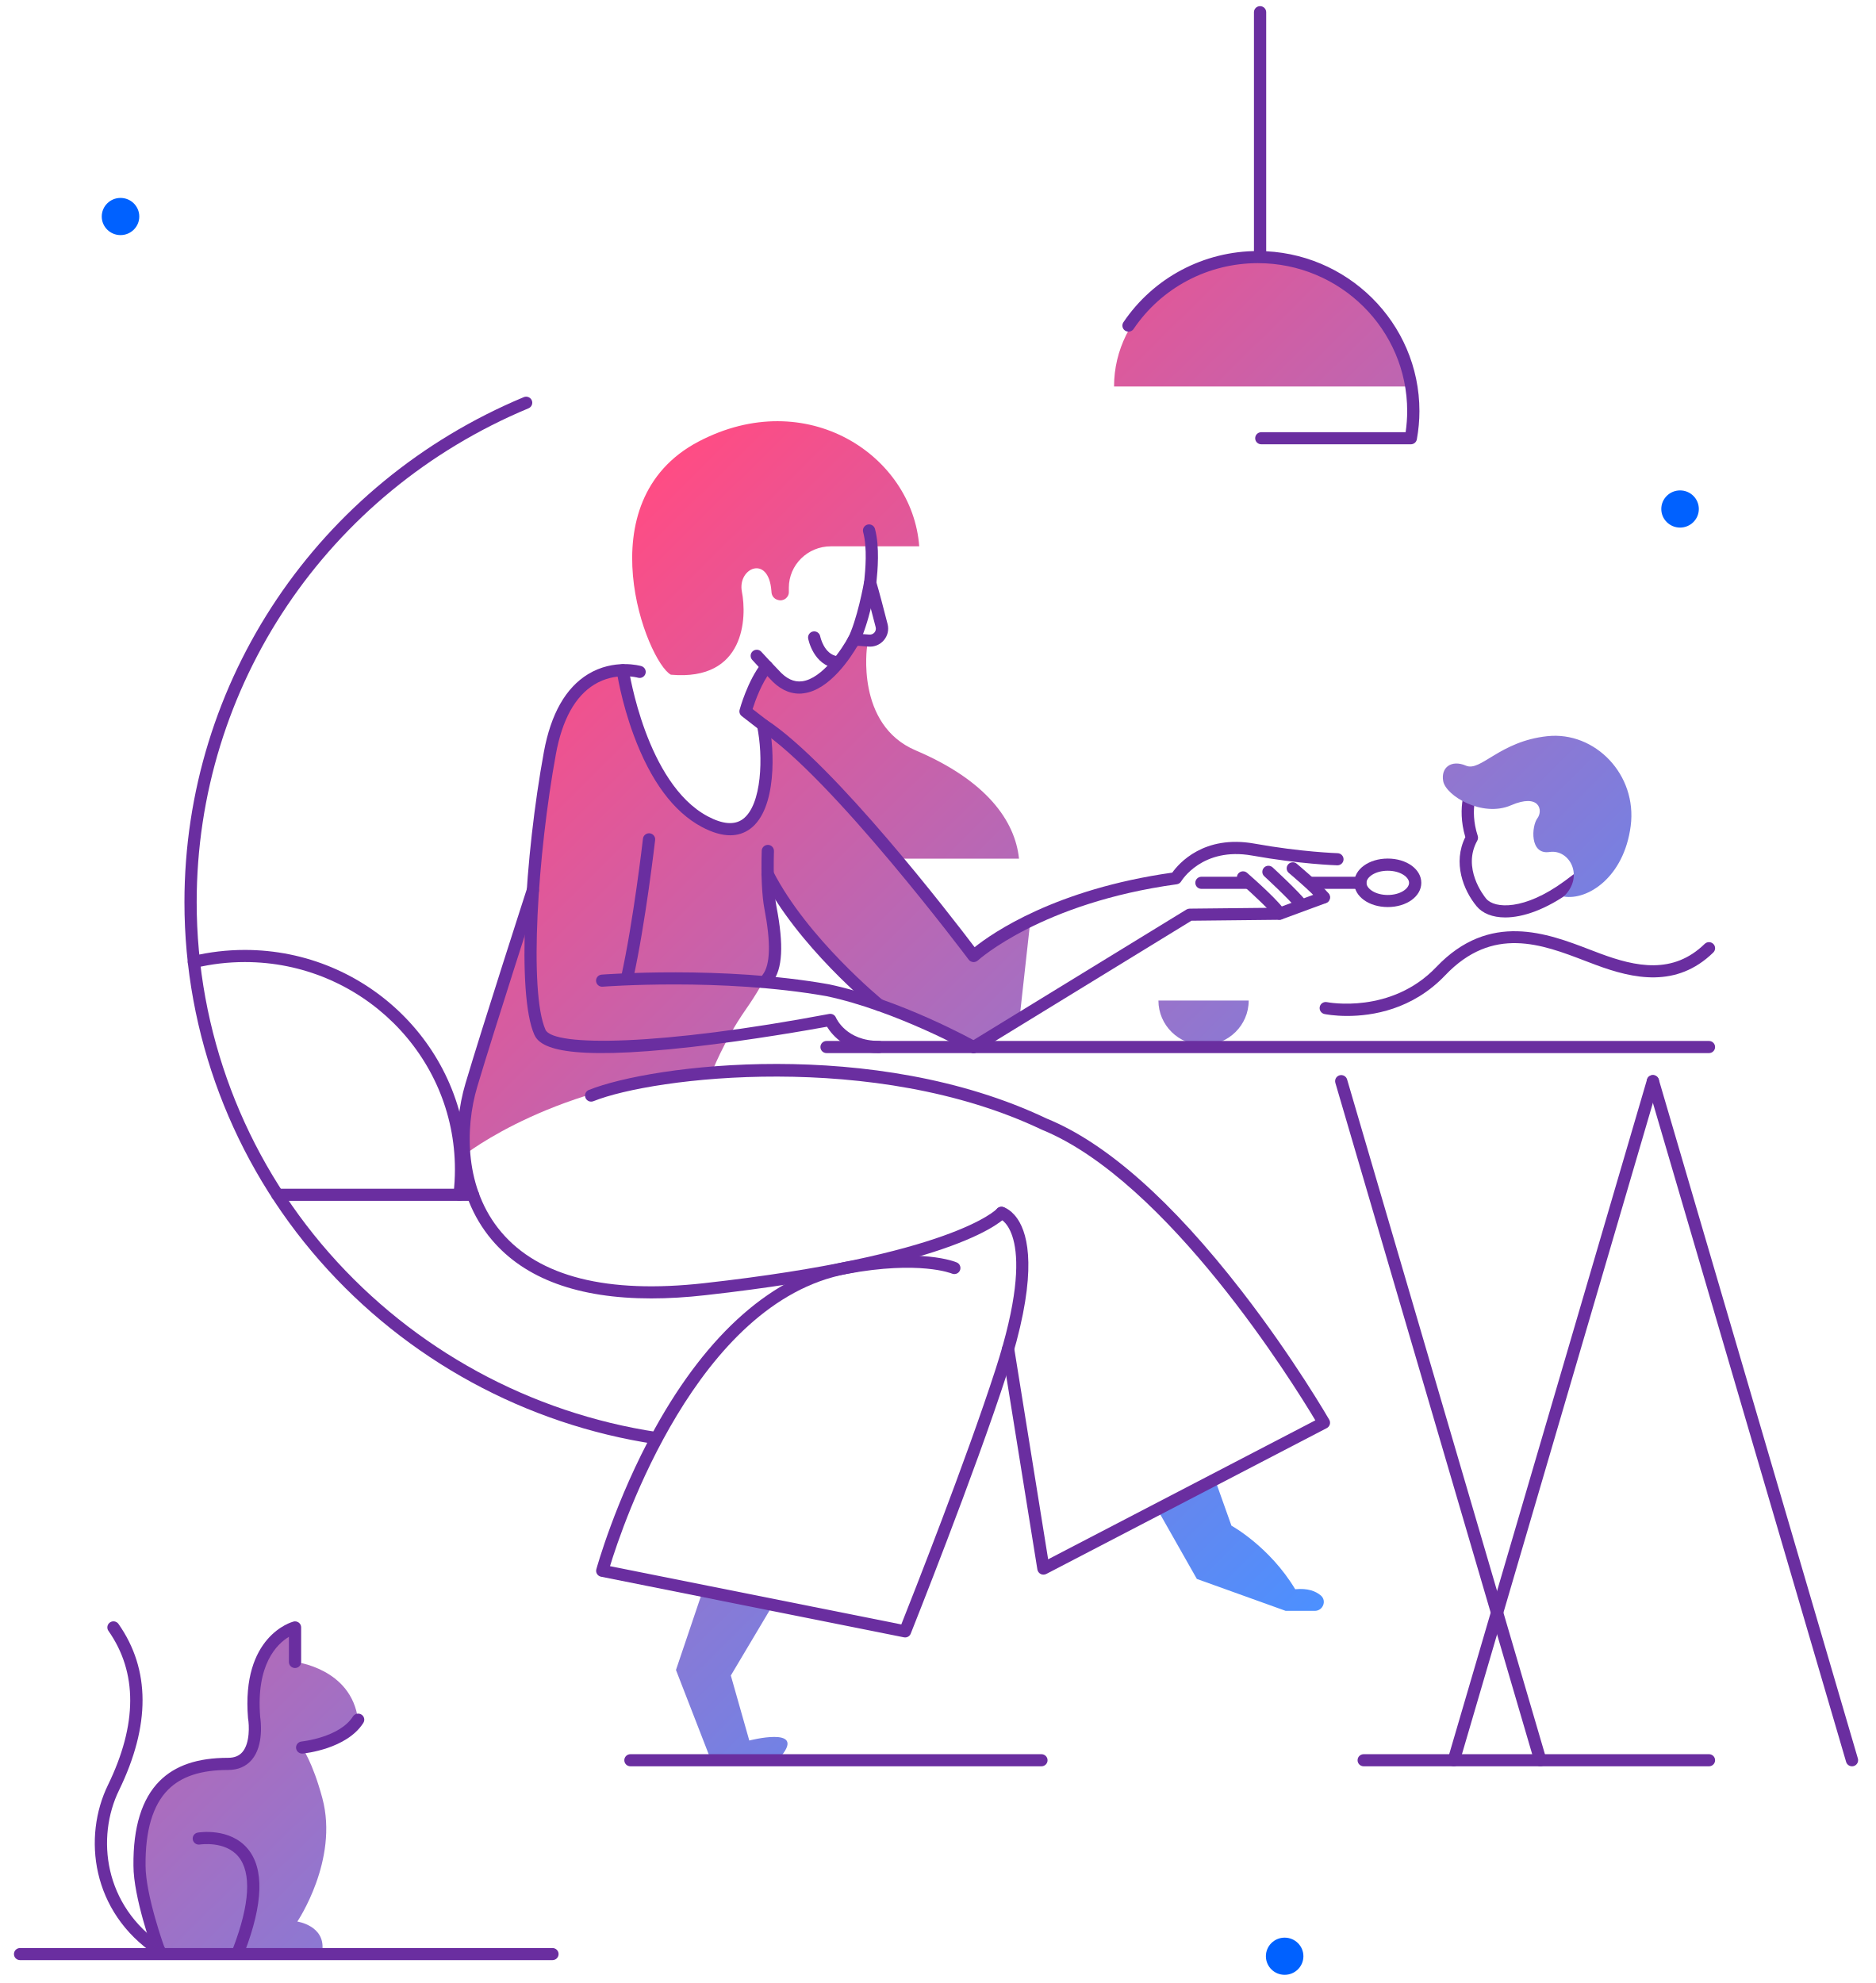
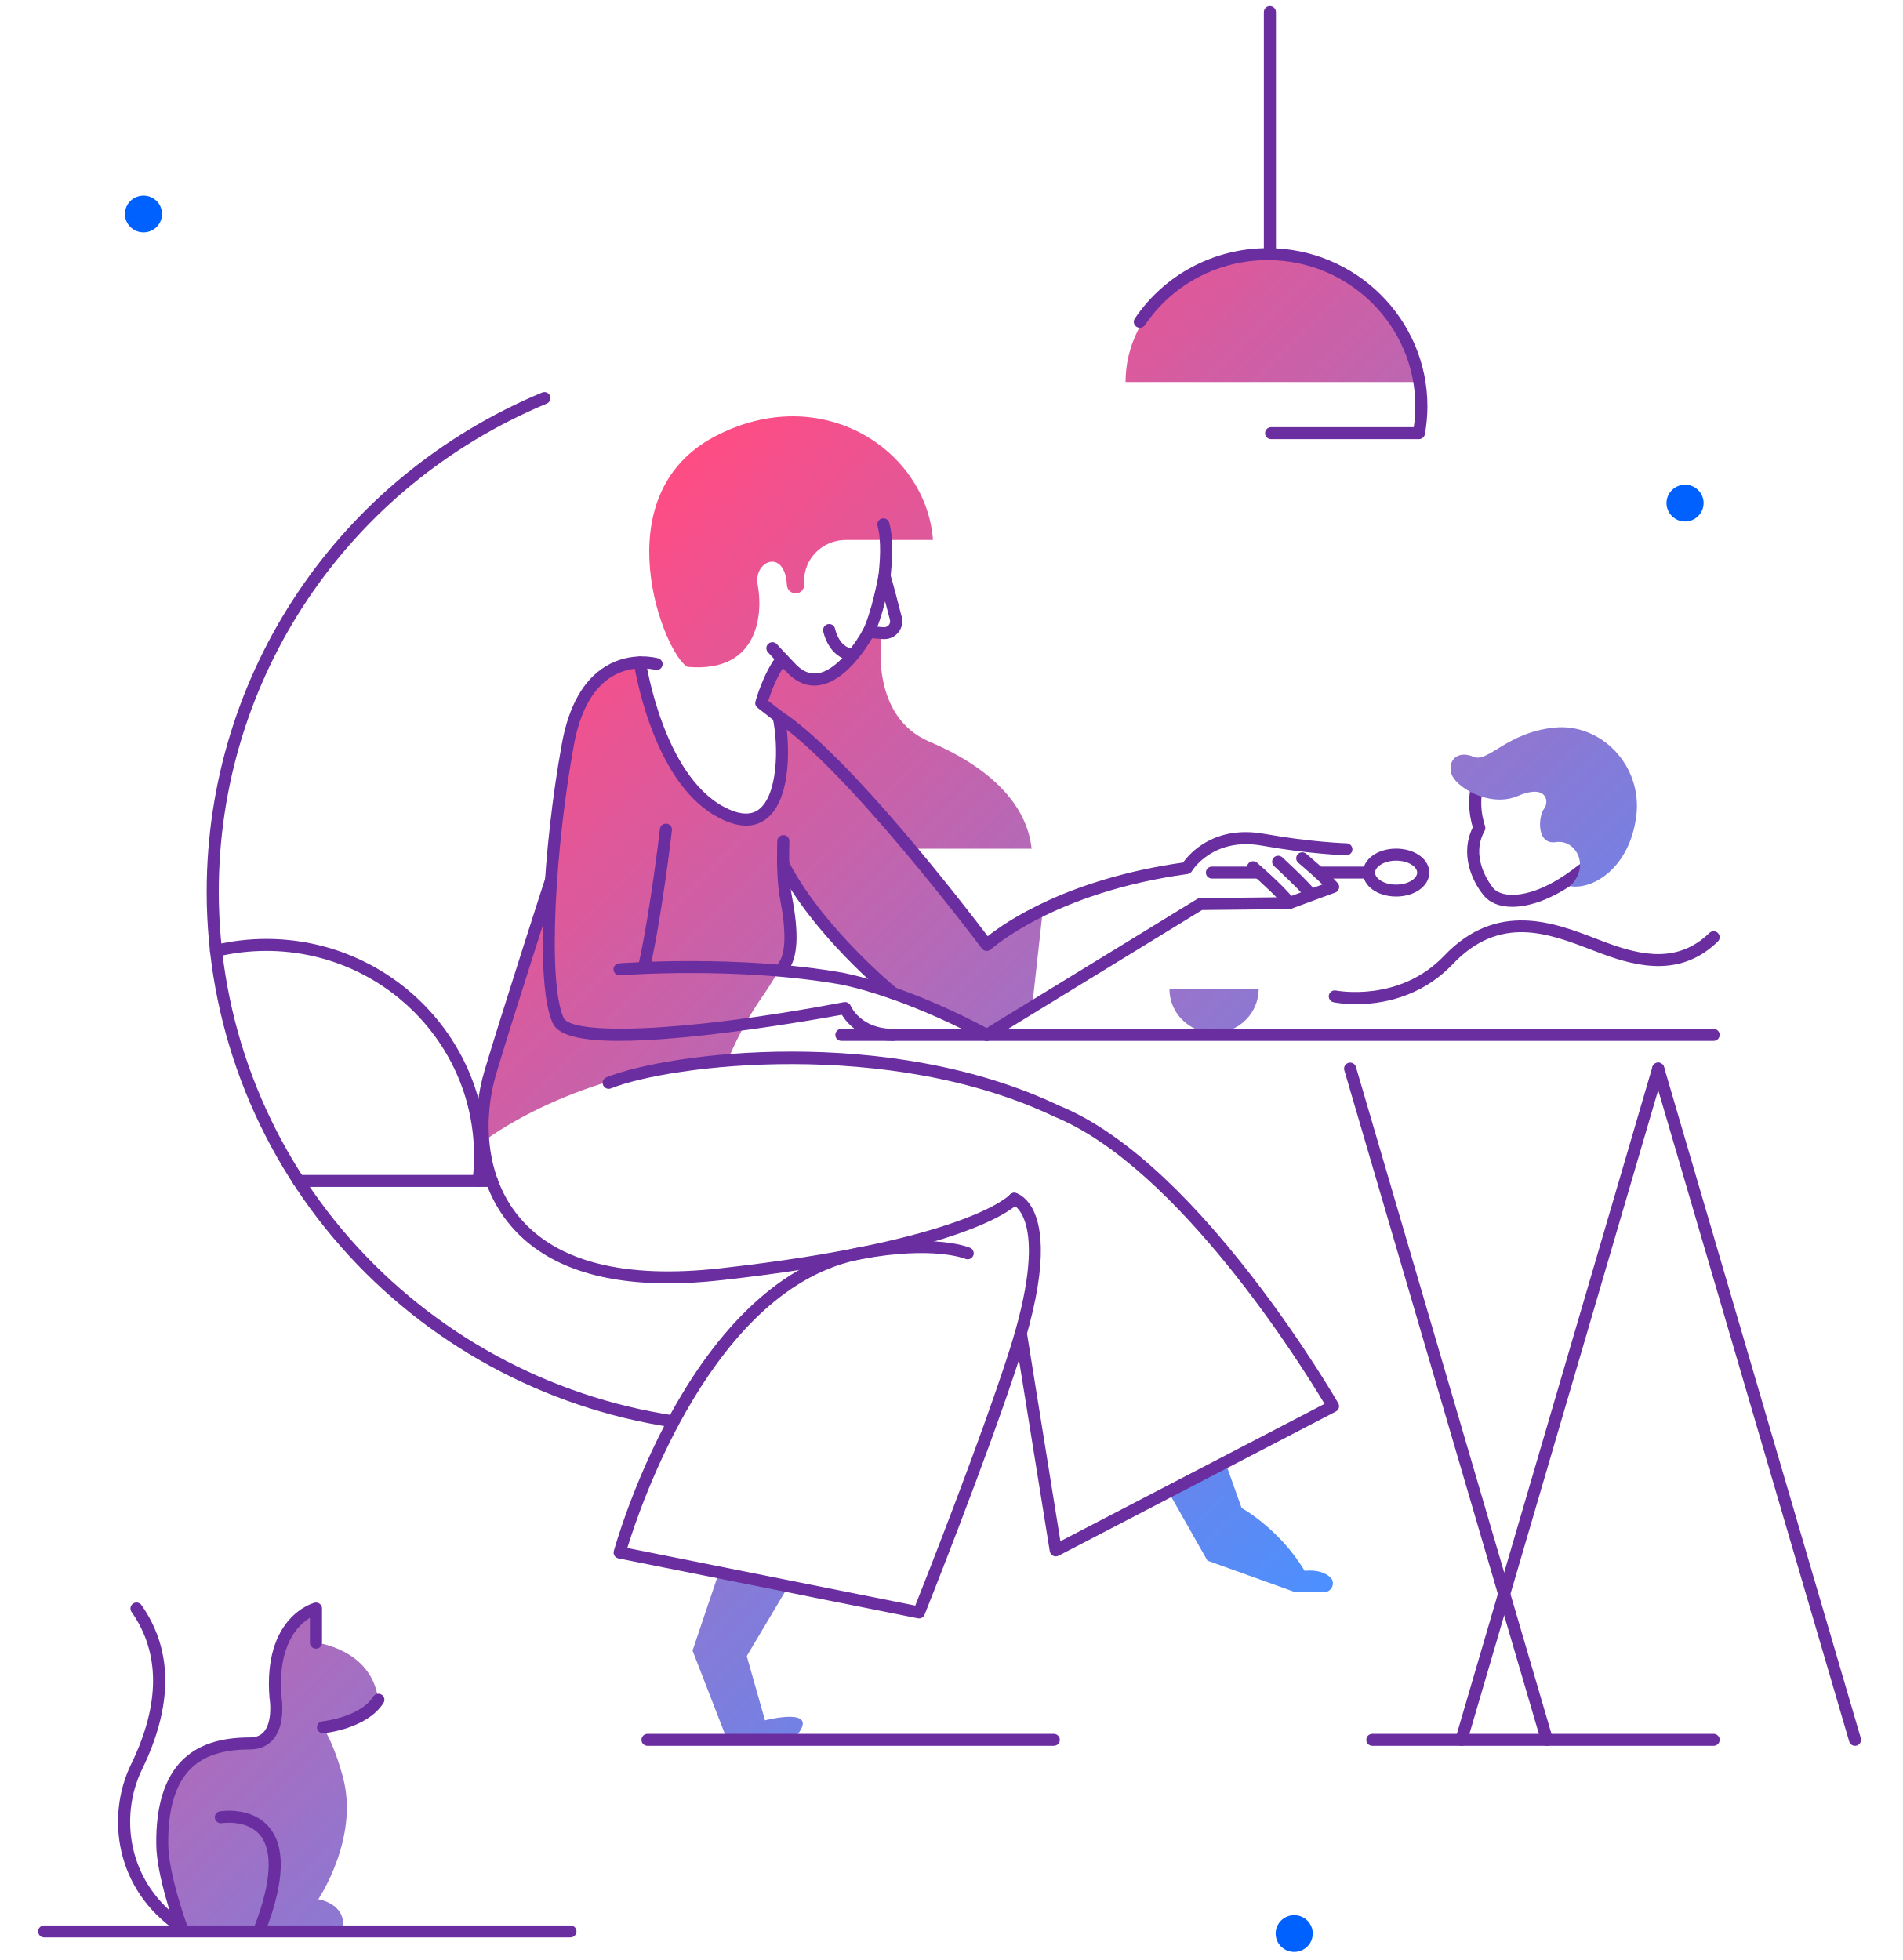
- <svg xmlns="http://www.w3.org/2000/svg" width="105" height="111" viewBox="0 0 105 111" fill="none">
+ <svg xmlns="http://www.w3.org/2000/svg" width="432" height="445" viewBox="0 0 105 111" fill="none">
  <path d="M84.254 51.355C83.535 51.355 82.98 51.124 82.653 50.73C81.904 49.826 81.306 48.285 82.019 46.858C81.505 45.128 82.108 43.913 82.133 43.859C82.217 43.691 82.423 43.623 82.592 43.707C82.761 43.791 82.829 43.995 82.745 44.162C82.736 44.182 82.217 45.268 82.713 46.786C82.742 46.874 82.733 46.971 82.688 47.055C81.831 48.591 83.044 50.129 83.183 50.301C83.66 50.875 85.327 50.959 87.542 49.342L88.546 48.593C88.697 48.48 88.912 48.509 89.026 48.661C89.14 48.81 89.111 49.023 88.96 49.136L87.953 49.887C86.53 50.92 85.238 51.355 84.254 51.355Z" fill="#6A2EA0" />
  <path d="M64.841 56.007H69.894C69.894 57.385 68.764 58.5 67.369 58.5C65.974 58.5 64.841 57.383 64.841 56.007ZM25.993 64.648C25.993 64.648 31.171 60.549 39.832 60.056C39.832 60.056 40.499 58.292 41.729 56.528C42.962 54.761 43.748 53.162 43.378 51.524C43.008 49.887 42.962 48.921 42.962 48.921C42.962 48.921 46.552 54.209 48.703 55.827L54.498 58.611L57.039 57.254L57.674 51.524C57.674 51.524 55.151 52.854 54.651 53.35L51.936 50.231L48.072 45.858C48.072 45.858 44.483 41.855 42.768 40.898C42.768 40.898 43.38 45.415 41.732 46.164C39.492 47.179 37.058 44.051 36.93 43.434C36.93 43.434 35.14 38.878 34.907 37.799C34.859 37.521 33.368 37.853 33.101 38.032C32.834 38.211 30.486 40.097 30.135 46.528C30.034 48.346 29.884 49.844 29.584 51.027C29.119 52.866 28.093 55.227 28.093 55.227C28.093 55.227 25.032 63.096 25.993 64.648ZM43.28 89.8L40.907 93.788L41.94 97.427C41.94 97.427 45.093 96.611 43.746 98.271H39.697L37.836 93.478L39.364 88.959L43.28 89.8ZM68.044 82.919L68.928 85.401C68.928 85.401 71.063 86.568 72.497 88.959C73.205 88.889 73.65 89.07 73.931 89.309C74.276 89.606 74.05 90.169 73.593 90.169H71.963L66.992 88.382L64.839 84.584L68.044 82.919ZM42.707 40.575C43.858 41.493 49.072 46.112 50.155 48.064H57.037C56.818 45.951 55.221 43.691 51.253 42.004C47.871 40.566 48.536 36.171 48.536 36.171C48.536 36.171 48.344 35.687 47.798 36.171C47.111 36.784 45.99 38.401 45.415 38.489C44.385 38.647 43.755 38.197 43.332 37.754C42.91 37.313 42.549 37.695 42.248 38.426C41.946 39.154 41.554 39.656 42.707 40.575ZM80.781 43.725C80.931 44.542 82.966 45.772 84.573 45.078C86.181 44.384 86.379 45.372 86.053 45.804C85.726 46.236 85.608 47.86 86.731 47.691C87.852 47.521 88.699 49.059 87.526 50.185C88.857 50.411 90.898 49.118 91.275 46.238C91.652 43.359 89.275 40.923 86.608 41.208C83.941 41.493 82.875 43.214 82.057 42.859C81.237 42.506 80.639 42.961 80.781 43.725ZM37.567 37.77C37.558 37.77 37.551 37.77 37.551 37.77C37.558 37.77 37.56 37.77 37.567 37.77ZM37.567 37.77C37.617 37.774 37.77 37.783 37.567 37.77V37.77ZM39.106 24.714C32.701 28.073 36.224 37.05 37.551 37.767C41.729 38.141 41.805 34.535 41.526 33.122C41.266 31.796 43.02 31.016 43.177 33.07C43.179 33.106 43.184 33.142 43.186 33.176C43.207 33.361 43.332 33.517 43.51 33.572L43.547 33.583C43.86 33.68 44.175 33.436 44.154 33.11C44.152 33.042 44.152 32.972 44.154 32.9C44.154 31.62 45.207 30.581 46.504 30.581H51.452C51.073 25.479 45.145 21.547 39.106 24.714ZM8.902 109.153C8.902 109.153 7.813 106.165 7.813 104.43C7.763 99.644 10.265 98.735 12.768 98.735C14.67 98.735 14.229 96.151 14.229 96.151C13.869 91.791 16.52 91.094 16.52 91.094V93.028C16.52 93.028 19.668 93.374 20.04 96.262C19.189 97.601 16.908 97.821 16.908 97.821C16.908 97.821 17.497 98.617 18.045 100.662C18.97 104.118 16.643 107.561 16.643 107.561C16.643 107.561 18.189 107.784 18.045 109.153H8.902ZM62.357 21.633C62.357 17.517 66.229 14.391 70.529 14.26C74.593 14.135 78.772 17.526 78.772 21.554C78.772 21.581 78.772 21.609 78.772 21.636H62.357V21.633Z" fill="url(#paint0_linear)" />
  <path d="M95.657 98.87H76.331C76.141 98.87 75.988 98.719 75.988 98.531C75.988 98.343 76.141 98.192 76.331 98.192H95.657C95.846 98.192 95.999 98.343 95.999 98.531C95.999 98.719 95.846 98.87 95.657 98.87Z" fill="#6A2EA0" />
  <path d="M58.292 98.87H35.288C35.098 98.87 34.945 98.719 34.945 98.531C34.945 98.343 35.098 98.192 35.288 98.192H58.292C58.482 98.192 58.635 98.343 58.635 98.531C58.635 98.719 58.482 98.87 58.292 98.87Z" fill="#6A2EA0" />
  <path d="M44.738 38.826C44.139 38.826 43.582 38.541 43.08 37.976C42.703 37.587 42.372 37.234 42.103 36.935C41.977 36.795 41.989 36.58 42.13 36.456C42.272 36.331 42.489 36.343 42.614 36.483C42.879 36.775 43.206 37.123 43.584 37.517C44.009 37.994 44.436 38.193 44.891 38.136C46.028 37.998 47.158 36.286 47.498 35.639C47.562 35.519 47.69 35.447 47.829 35.458L48.66 35.522C48.77 35.531 48.875 35.487 48.946 35.404C49.017 35.32 49.042 35.212 49.014 35.105C48.701 33.882 48.475 33.042 48.379 32.742C48.366 32.699 48.361 32.653 48.366 32.608L48.379 32.472C48.432 31.936 48.555 30.681 48.313 29.781C48.265 29.6 48.373 29.414 48.555 29.365C48.738 29.317 48.925 29.423 48.975 29.604C49.249 30.622 49.119 31.963 49.062 32.536L49.055 32.599C49.192 33.047 49.469 34.103 49.681 34.933C49.763 35.255 49.688 35.583 49.473 35.836C49.258 36.089 48.943 36.22 48.612 36.193L48 36.148C47.64 36.77 46.448 38.627 44.98 38.808C44.895 38.822 44.815 38.826 44.738 38.826Z" fill="#6A2EA0" />
  <path d="M54.496 53.854C54.484 53.854 54.475 53.854 54.464 53.852C54.366 53.843 54.279 53.793 54.22 53.716C54.144 53.614 46.534 43.479 42.518 40.857C42.511 40.853 42.502 40.846 42.495 40.842L41.518 40.084C41.41 40 41.362 39.86 41.399 39.729C41.417 39.663 41.842 38.107 42.643 37.098C42.76 36.951 42.977 36.926 43.125 37.041C43.273 37.157 43.298 37.372 43.182 37.519C42.63 38.213 42.264 39.249 42.125 39.69L42.908 40.296C46.687 42.771 53.249 51.298 54.553 53.02C55.544 52.228 59.065 49.774 65.615 48.846C65.979 48.337 67.38 46.713 70.216 47.222C72.838 47.695 74.849 47.756 74.87 47.758C75.059 47.763 75.208 47.921 75.203 48.107C75.199 48.294 75.039 48.441 74.852 48.437C74.767 48.435 72.769 48.371 70.095 47.892C67.289 47.387 66.127 49.312 66.116 49.333C66.063 49.423 65.972 49.484 65.867 49.498C58.307 50.534 54.77 53.73 54.736 53.761C54.667 53.82 54.583 53.854 54.496 53.854Z" fill="#6A2EA0" />
  <path d="M35.103 55.071C35.078 55.071 35.053 55.069 35.03 55.062C34.845 55.021 34.729 54.84 34.77 54.657C35.455 51.569 35.985 46.991 35.989 46.944C36.01 46.758 36.181 46.625 36.368 46.645C36.556 46.666 36.693 46.835 36.67 47.021C36.665 47.066 36.133 51.68 35.439 54.802C35.402 54.962 35.261 55.071 35.103 55.071Z" fill="#6A2EA0" />
  <path d="M54.494 58.95C54.437 58.95 54.38 58.937 54.325 58.907C54.284 58.885 50.138 56.58 46.261 55.761C40.388 54.723 33.798 55.227 33.732 55.231C33.543 55.247 33.378 55.107 33.364 54.919C33.349 54.732 33.49 54.569 33.68 54.555C33.746 54.551 40.42 54.037 46.393 55.096C50.386 55.94 54.49 58.219 54.663 58.317C54.828 58.41 54.887 58.615 54.793 58.778C54.729 58.887 54.615 58.95 54.494 58.95Z" fill="#6A2EA0" />
  <path d="M95.657 58.948H46.264C46.075 58.948 45.922 58.796 45.922 58.609C45.922 58.421 46.075 58.269 46.264 58.269H95.657C95.846 58.269 95.999 58.421 95.999 58.609C95.999 58.796 95.846 58.948 95.657 58.948Z" fill="#6A2EA0" />
  <path d="M36.452 72.68C32.369 72.68 29.376 71.583 27.531 69.403C25.302 66.772 25.307 63.151 26.056 60.64C27.017 57.41 29.474 49.808 29.499 49.733C29.556 49.554 29.75 49.457 29.93 49.514C30.111 49.57 30.209 49.762 30.152 49.941C30.127 50.018 27.672 57.614 26.713 60.834C26.017 63.175 26.003 66.543 28.058 68.968C30.177 71.47 33.995 72.433 39.408 71.827C53.284 70.278 55.775 67.695 55.798 67.668C55.924 67.53 56.138 67.516 56.28 67.636C56.421 67.758 56.44 67.968 56.319 68.109C56.223 68.222 53.782 70.902 39.486 72.499C38.413 72.621 37.404 72.68 36.452 72.68Z" fill="#6A2EA0" />
  <path d="M58.404 88.142C58.351 88.142 58.298 88.131 58.251 88.106C58.152 88.056 58.084 87.963 58.066 87.857L56.088 75.564C56.059 75.378 56.186 75.204 56.374 75.175C56.559 75.145 56.737 75.272 56.766 75.457L58.668 87.283L73.624 79.504C72.423 77.496 65.372 66.111 58.31 63.234C48.973 58.785 36.577 60.291 33.216 61.64C33.041 61.71 32.842 61.626 32.771 61.452C32.7 61.278 32.785 61.081 32.961 61.011C36.518 59.584 48.948 58.021 58.591 62.614C61.913 63.967 65.594 67.222 69.514 72.282C72.421 76.034 74.382 79.436 74.403 79.47C74.448 79.549 74.46 79.644 74.434 79.733C74.409 79.821 74.348 79.895 74.266 79.938L58.568 88.102C58.513 88.129 58.458 88.142 58.404 88.142Z" fill="#6A2EA0" />
  <path d="M50.662 91.657C50.639 91.657 50.616 91.655 50.593 91.65L33.642 88.258C33.548 88.24 33.468 88.183 33.418 88.104C33.368 88.025 33.354 87.927 33.38 87.837C33.391 87.799 34.448 83.958 36.663 79.952C39.62 74.605 43.289 71.384 47.28 70.64C51.582 69.837 53.477 70.633 53.555 70.667C53.728 70.742 53.806 70.943 53.73 71.115C53.655 71.287 53.452 71.364 53.278 71.289C53.263 71.282 51.465 70.549 47.406 71.307C39.017 72.872 34.832 85.405 34.144 87.667L50.449 90.929C51.052 89.411 54.091 81.709 55.728 76.636C58.176 69.056 55.977 68.222 55.955 68.213C55.779 68.154 55.678 67.966 55.731 67.79C55.785 67.613 55.964 67.511 56.142 67.559C56.197 67.575 56.687 67.724 57.078 68.432C57.658 69.486 58.005 71.802 56.379 76.84C54.557 82.481 51.013 91.35 50.979 91.438C50.927 91.576 50.801 91.657 50.662 91.657Z" fill="#6A2EA0" />
  <path d="M42.963 55.1C42.89 55.1 42.816 55.078 42.755 55.03C42.604 54.915 42.577 54.702 42.693 54.555C43.118 54.008 43.152 52.775 42.791 50.895C42.648 50.147 42.595 49.045 42.636 47.623C42.641 47.435 42.8 47.29 42.988 47.292C43.177 47.297 43.326 47.453 43.321 47.641C43.282 48.995 43.333 50.077 43.465 50.769C43.876 52.906 43.803 54.241 43.237 54.969C43.166 55.055 43.065 55.1 42.963 55.1Z" fill="#6A2EA0" />
  <path d="M49.195 56.587C49.12 56.587 49.042 56.562 48.978 56.51C48.802 56.367 44.649 52.965 42.658 49.075C42.573 48.907 42.639 48.704 42.808 48.618C42.977 48.534 43.183 48.6 43.27 48.767C45.194 52.529 49.371 55.951 49.414 55.985C49.56 56.105 49.581 56.317 49.462 56.462C49.394 56.544 49.295 56.587 49.195 56.587Z" fill="#6A2EA0" />
  <path d="M40.871 46.756C40.397 46.756 39.864 46.6 39.28 46.288C37.698 45.442 36.417 43.712 35.467 41.142C34.77 39.256 34.528 37.634 34.519 37.566C34.492 37.381 34.622 37.209 34.809 37.182C34.994 37.154 35.17 37.283 35.197 37.469C35.206 37.532 36.17 43.852 39.606 45.691C40.449 46.141 41.113 46.195 41.581 45.849C42.652 45.057 42.73 42.318 42.374 40.645C42.335 40.461 42.454 40.28 42.639 40.242C42.824 40.203 43.006 40.321 43.045 40.504C43.351 41.945 43.497 45.279 41.992 46.394C41.661 46.636 41.289 46.756 40.871 46.756Z" fill="#6A2EA0" />
  <path d="M54.496 58.95C54.382 58.95 54.27 58.894 54.204 58.79C54.104 58.631 54.154 58.421 54.316 58.324L66.411 50.911C66.463 50.88 66.525 50.862 66.587 50.862L71.55 50.81L73.98 49.914C74.156 49.848 74.354 49.939 74.421 50.113C74.487 50.289 74.395 50.484 74.22 50.55L71.733 51.466C71.697 51.479 71.658 51.486 71.617 51.486L66.689 51.538L54.677 58.901C54.62 58.932 54.556 58.95 54.496 58.95Z" fill="#6A2EA0" />
  <path d="M49.194 58.948C47.413 58.948 46.585 57.953 46.29 57.471C45.377 57.638 42.091 58.22 38.753 58.6C31.462 59.428 30.213 58.606 29.907 57.917C28.907 55.661 29.375 47.914 30.442 42.095C30.832 39.966 31.663 38.501 32.914 37.738C34.369 36.852 35.837 37.268 35.899 37.286C36.079 37.34 36.184 37.528 36.129 37.707C36.075 37.885 35.885 37.989 35.705 37.935C35.675 37.926 34.447 37.593 33.264 38.319C32.191 38.978 31.467 40.29 31.115 42.212C30.09 47.815 29.597 55.528 30.533 57.641C30.96 58.602 37.013 58.534 46.409 56.756C46.569 56.727 46.728 56.81 46.79 56.96C46.813 57.012 47.37 58.265 49.194 58.265C49.384 58.265 49.537 58.416 49.537 58.604C49.537 58.796 49.384 58.948 49.194 58.948Z" fill="#6A2EA0" />
  <path d="M103.663 98.87C103.515 98.87 103.378 98.773 103.334 98.626L92.189 60.613C92.137 60.432 92.242 60.244 92.422 60.192C92.605 60.14 92.794 60.244 92.847 60.423L103.992 98.436C104.044 98.617 103.939 98.805 103.759 98.857C103.727 98.866 103.695 98.87 103.663 98.87Z" fill="#6A2EA0" />
  <path d="M81.374 98.87C81.342 98.87 81.31 98.866 81.278 98.857C81.095 98.805 80.992 98.617 81.045 98.436L92.19 60.422C92.242 60.242 92.432 60.14 92.615 60.192C92.797 60.244 92.9 60.432 92.847 60.612L81.703 98.626C81.659 98.773 81.522 98.87 81.374 98.87Z" fill="#6A2EA0" />
  <path d="M86.218 98.87C86.069 98.87 85.932 98.773 85.889 98.626L74.744 60.613C74.692 60.432 74.796 60.244 74.977 60.192C75.16 60.14 75.349 60.244 75.402 60.423L86.546 98.436C86.599 98.617 86.494 98.805 86.314 98.857C86.281 98.866 86.25 98.87 86.218 98.87Z" fill="#6A2EA0" />
  <path d="M75.412 56.869C74.679 56.869 74.19 56.772 74.135 56.761C73.951 56.722 73.832 56.541 73.871 56.358C73.909 56.175 74.09 56.057 74.277 56.096C74.33 56.107 77.866 56.786 80.399 54.126C83.376 51 86.618 52.246 88.986 53.155C89.185 53.232 89.381 53.307 89.571 53.377C91.559 54.117 93.644 54.562 95.418 52.834C95.553 52.703 95.77 52.705 95.902 52.839C96.035 52.972 96.032 53.187 95.898 53.318C93.845 55.32 91.425 54.793 89.329 54.013C89.137 53.94 88.938 53.865 88.737 53.789C86.308 52.857 83.556 51.798 80.894 54.592C79.058 56.523 76.798 56.869 75.412 56.869Z" fill="#6A2EA0" />
  <path d="M36.751 80.841C36.735 80.841 36.717 80.838 36.699 80.836C29.426 79.744 22.755 76.104 17.912 70.59C13.018 65.019 10.324 57.885 10.324 50.504C10.324 38.143 17.779 27.046 29.319 22.23C29.492 22.158 29.694 22.24 29.767 22.412C29.84 22.583 29.757 22.782 29.584 22.855C18.3 27.564 11.009 38.417 11.009 50.502C11.009 57.72 13.644 64.695 18.43 70.142C23.168 75.534 29.691 79.094 36.804 80.164C36.991 80.192 37.119 80.366 37.091 80.551C37.064 80.721 36.918 80.841 36.751 80.841Z" fill="#6A2EA0" />
  <path d="M71.615 51.484C71.485 51.484 71.359 51.409 71.302 51.285C71.197 51.065 70.206 50.117 69.35 49.367C69.209 49.242 69.195 49.027 69.32 48.887C69.446 48.747 69.663 48.733 69.804 48.858C70.252 49.249 71.722 50.561 71.926 51.004C72.003 51.174 71.928 51.375 71.757 51.454C71.711 51.472 71.663 51.484 71.615 51.484Z" fill="#6A2EA0" />
  <path d="M72.832 50.979C72.729 50.979 72.627 50.934 72.561 50.846C72.177 50.35 70.782 49.063 70.766 49.05C70.626 48.923 70.62 48.708 70.748 48.57C70.875 48.432 71.092 48.426 71.232 48.552C71.291 48.607 72.686 49.891 73.104 50.434C73.218 50.584 73.191 50.796 73.04 50.909C72.978 50.957 72.905 50.979 72.832 50.979Z" fill="#6A2EA0" />
  <path d="M74.102 50.568C74.001 50.568 73.903 50.525 73.837 50.443C73.412 49.93 72.154 48.876 72.141 48.864C71.997 48.745 71.978 48.53 72.1 48.387C72.221 48.245 72.438 48.227 72.581 48.346C72.636 48.392 73.903 49.45 74.367 50.013C74.486 50.158 74.465 50.373 74.319 50.491C74.255 50.543 74.177 50.568 74.102 50.568Z" fill="#6A2EA0" />
  <path d="M76.141 49.755H73.374C73.184 49.755 73.031 49.604 73.031 49.416C73.031 49.228 73.184 49.077 73.374 49.077H76.141C76.331 49.077 76.484 49.228 76.484 49.416C76.484 49.604 76.331 49.755 76.141 49.755Z" fill="#6A2EA0" />
  <path d="M69.849 49.755H67.249C67.059 49.755 66.906 49.604 66.906 49.416C66.906 49.228 67.059 49.077 67.249 49.077H69.849C70.039 49.077 70.192 49.228 70.192 49.416C70.192 49.604 70.037 49.755 69.849 49.755Z" fill="#6A2EA0" />
  <path d="M77.678 50.773C76.625 50.773 75.801 50.178 75.801 49.416C75.801 48.656 76.625 48.059 77.678 48.059C78.73 48.059 79.555 48.654 79.555 49.416C79.557 50.176 78.733 50.773 77.678 50.773ZM77.678 48.74C76.974 48.74 76.486 49.097 76.486 49.419C76.486 49.74 76.974 50.097 77.678 50.097C78.381 50.097 78.87 49.74 78.87 49.419C78.87 49.097 78.381 48.74 77.678 48.74Z" fill="#6A2EA0" />
  <path d="M26.472 67.22H15.526C15.337 67.22 15.184 67.068 15.184 66.88C15.184 66.693 15.337 66.541 15.526 66.541H26.472C26.662 66.541 26.815 66.693 26.815 66.88C26.815 67.068 26.662 67.22 26.472 67.22Z" fill="#6A2EA0" />
  <path d="M25.722 67.22C25.708 67.22 25.694 67.22 25.681 67.217C25.493 67.195 25.359 67.027 25.381 66.84C25.436 66.383 25.464 65.917 25.464 65.453C25.464 59.056 20.189 53.852 13.705 53.852C12.766 53.852 11.832 53.961 10.93 54.178C10.748 54.221 10.56 54.11 10.517 53.926C10.474 53.743 10.586 53.56 10.771 53.517C11.725 53.289 12.714 53.173 13.705 53.173C20.566 53.173 26.149 58.681 26.149 65.453C26.149 65.944 26.119 66.437 26.062 66.919C26.039 67.093 25.893 67.22 25.722 67.22Z" fill="#6A2EA0" />
  <path d="M6.746 13.16C7.326 13.16 7.796 12.694 7.796 12.12C7.796 11.545 7.326 11.079 6.746 11.079C6.166 11.079 5.695 11.545 5.695 12.12C5.695 12.694 6.166 13.16 6.746 13.16Z" fill="#0061FF" />
  <path d="M94.039 29.532C94.619 29.532 95.089 29.066 95.089 28.491C95.089 27.917 94.619 27.451 94.039 27.451C93.459 27.451 92.988 27.917 92.988 28.491C92.988 29.066 93.459 29.532 94.039 29.532Z" fill="#0061FF" />
  <path d="M71.906 110.542C72.486 110.542 72.956 110.076 72.956 109.501C72.956 108.927 72.486 108.461 71.906 108.461C71.326 108.461 70.856 108.927 70.856 109.501C70.856 110.076 71.326 110.542 71.906 110.542Z" fill="#0061FF" />
  <path d="M70.53 14.45C70.341 14.45 70.188 14.298 70.188 14.11V0.684C70.188 0.496 70.341 0.344 70.53 0.344C70.719 0.344 70.873 0.496 70.873 0.684V14.108C70.873 14.298 70.719 14.45 70.53 14.45Z" fill="#6A2EA0" />
  <path d="M78.97 24.87H70.6C70.41 24.87 70.257 24.719 70.257 24.531C70.257 24.343 70.41 24.192 70.6 24.192H78.678C78.735 23.796 78.765 23.4 78.765 23.011C78.765 18.444 75.016 14.73 70.406 14.73C67.609 14.73 65.008 16.108 63.451 18.415C63.346 18.571 63.133 18.611 62.976 18.507C62.818 18.403 62.777 18.193 62.882 18.037C64.567 15.542 67.38 14.052 70.406 14.052C75.392 14.052 79.45 18.071 79.45 23.011C79.45 23.531 79.402 24.063 79.306 24.59C79.279 24.75 79.137 24.87 78.97 24.87Z" fill="#6A2EA0" />
  <path d="M16.912 98.158C16.739 98.158 16.59 98.027 16.572 97.853C16.554 97.667 16.691 97.5 16.88 97.482C16.901 97.479 19.006 97.26 19.757 96.079C19.858 95.921 20.07 95.873 20.23 95.973C20.39 96.072 20.438 96.283 20.337 96.441C19.408 97.905 17.049 98.147 16.949 98.156C16.933 98.158 16.924 98.158 16.912 98.158Z" fill="#6A2EA0" />
  <path d="M8.901 109.492C8.762 109.492 8.629 109.406 8.579 109.268C8.534 109.144 7.47 106.203 7.47 104.43C7.447 102.283 7.94 100.689 8.931 99.696C9.805 98.82 11.059 98.395 12.764 98.395C13.121 98.395 13.383 98.289 13.57 98.07C14.002 97.565 13.945 96.554 13.888 96.208C13.886 96.199 13.886 96.19 13.883 96.181C13.502 91.589 16.308 90.8 16.427 90.768C16.53 90.741 16.639 90.764 16.724 90.827C16.808 90.89 16.856 90.99 16.856 91.096V93.03C16.856 93.218 16.703 93.369 16.514 93.369C16.324 93.369 16.171 93.218 16.171 93.03V91.623C15.502 92.026 14.322 93.161 14.564 96.113C14.591 96.287 14.785 97.696 14.091 98.508C13.769 98.884 13.322 99.076 12.76 99.076C11.246 99.076 10.152 99.436 9.413 100.175C8.554 101.035 8.127 102.467 8.148 104.43C8.148 106.088 9.205 109.013 9.216 109.042C9.28 109.218 9.189 109.413 9.011 109.476C8.979 109.485 8.94 109.492 8.901 109.492Z" fill="#6A2EA0" />
  <path d="M13.37 109.492C13.329 109.492 13.288 109.485 13.249 109.47C13.073 109.404 12.982 109.207 13.051 109.033C13.985 106.588 14.085 104.824 13.345 103.926C12.603 103.028 11.199 103.247 11.185 103.249C10.998 103.279 10.822 103.154 10.79 102.971C10.758 102.786 10.884 102.612 11.071 102.58C11.144 102.569 12.873 102.29 13.87 103.491C14.793 104.602 14.733 106.545 13.692 109.273C13.64 109.409 13.509 109.492 13.37 109.492Z" fill="#6A2EA0" />
  <path d="M8.903 109.492C8.836 109.492 8.77 109.474 8.711 109.433C5.099 107.011 4.633 102.813 6.042 99.92C7.695 96.522 7.704 93.618 6.069 91.288C5.962 91.135 6.001 90.924 6.156 90.816C6.311 90.709 6.526 90.748 6.633 90.902C8.419 93.449 8.428 96.581 6.66 100.216C5.379 102.849 5.804 106.667 9.097 108.875C9.254 108.979 9.295 109.191 9.188 109.345C9.122 109.438 9.012 109.492 8.903 109.492Z" fill="#6A2EA0" />
  <path d="M30.921 109.721H1.124C0.934 109.721 0.781 109.569 0.781 109.381C0.781 109.194 0.934 109.042 1.124 109.042H30.923C31.113 109.042 31.266 109.194 31.266 109.381C31.266 109.569 31.11 109.721 30.921 109.721Z" fill="#6A2EA0" />
  <path d="M47.729 36.293C47.676 36.293 47.621 36.282 47.571 36.254C47.404 36.168 47.338 35.962 47.425 35.797C47.984 34.732 48.359 32.604 48.363 32.581C48.395 32.395 48.573 32.273 48.758 32.305C48.946 32.337 49.069 32.513 49.037 32.696C49.021 32.787 48.642 34.952 48.032 36.11C47.973 36.227 47.852 36.293 47.729 36.293Z" fill="#6A2EA0" />
  <path d="M46.837 37.408C46.821 37.408 46.807 37.408 46.791 37.406C45.531 37.236 45.248 35.804 45.236 35.743C45.202 35.56 45.325 35.381 45.51 35.347C45.695 35.313 45.873 35.433 45.91 35.619C45.912 35.628 46.115 36.632 46.883 36.734C47.07 36.759 47.202 36.931 47.177 37.116C47.154 37.283 47.006 37.408 46.837 37.408Z" fill="#6A2EA0" />
  <defs>
    <linearGradient id="paint0_linear" x1="21.4" y1="41.796" x2="71.541" y2="92.411" gradientUnits="userSpaceOnUse">
      <stop stop-color="#FF4C84" />
      <stop offset="0.335" stop-color="#C264AE" />
      <stop offset="1" stop-color="#4C90FF" />
    </linearGradient>
  </defs>
</svg>
